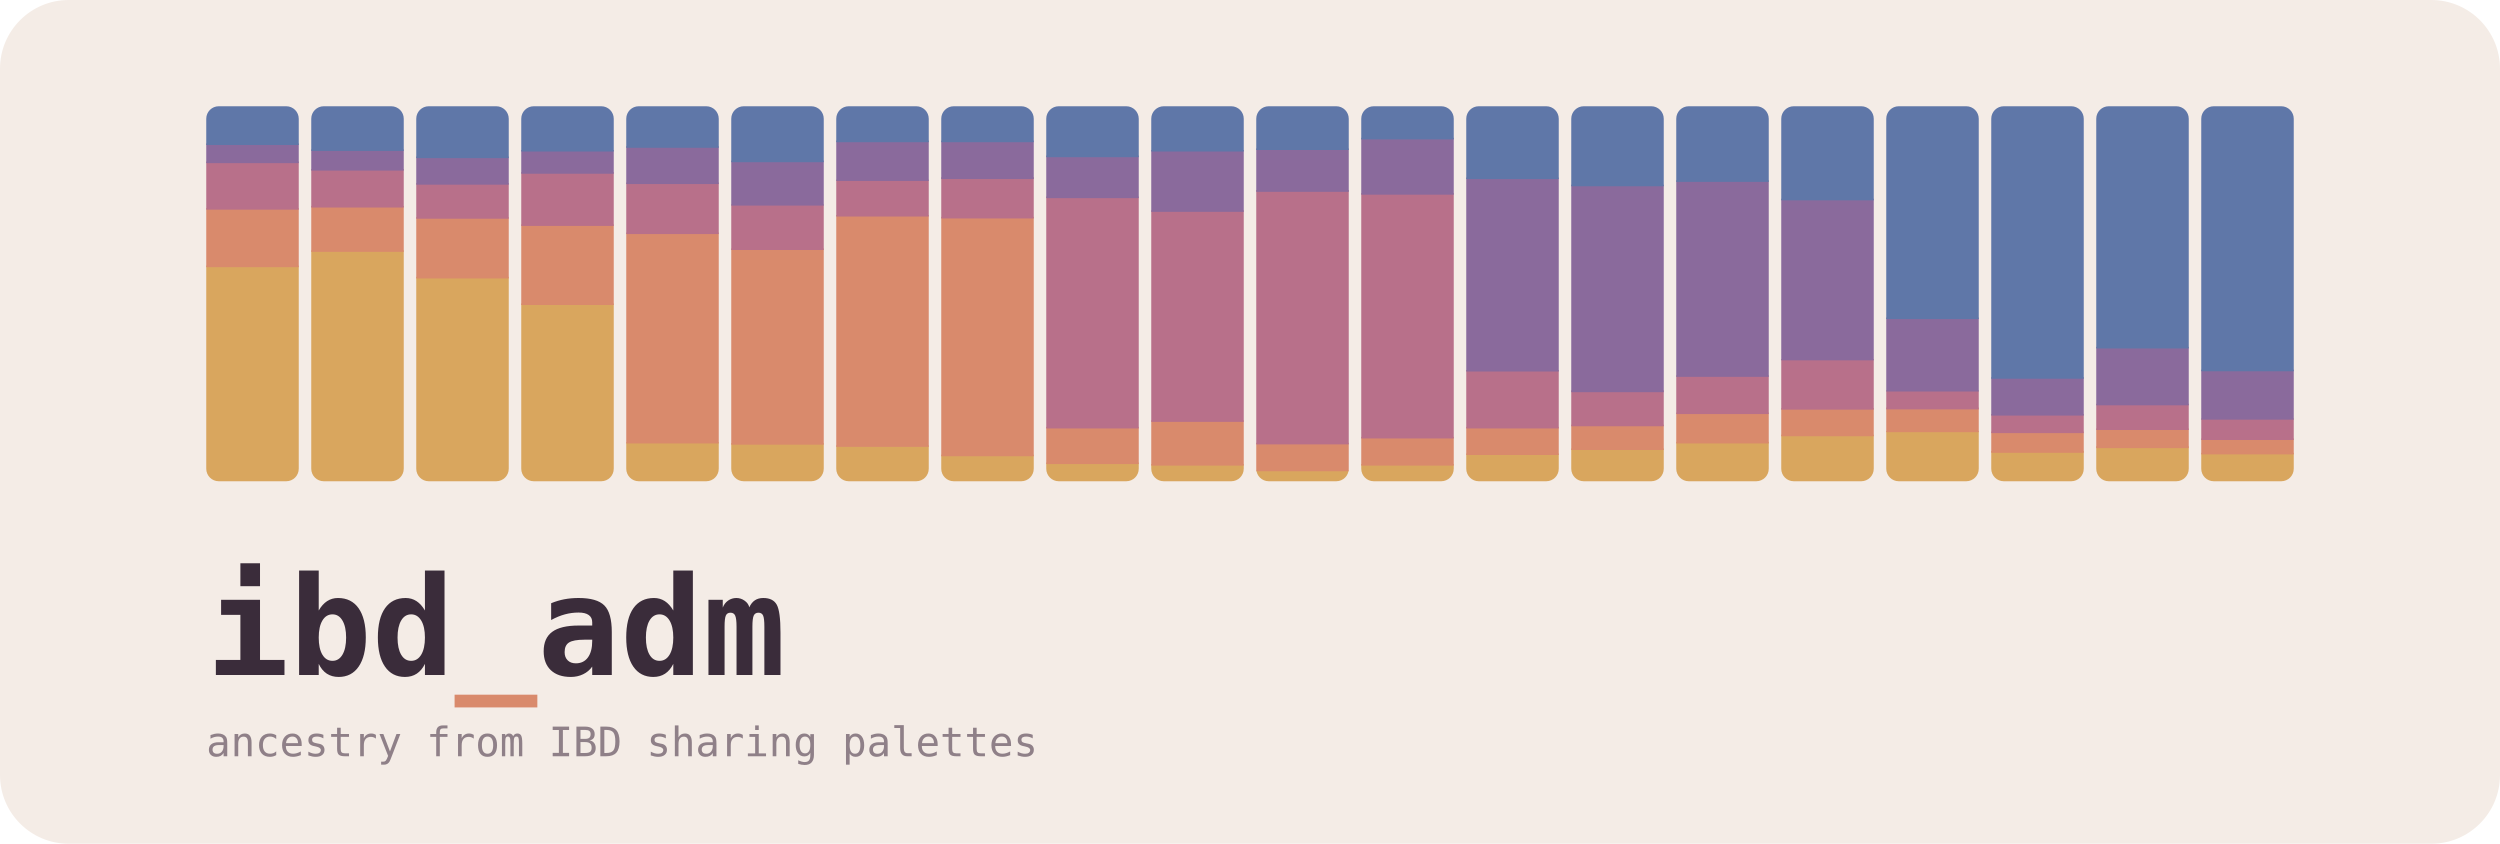
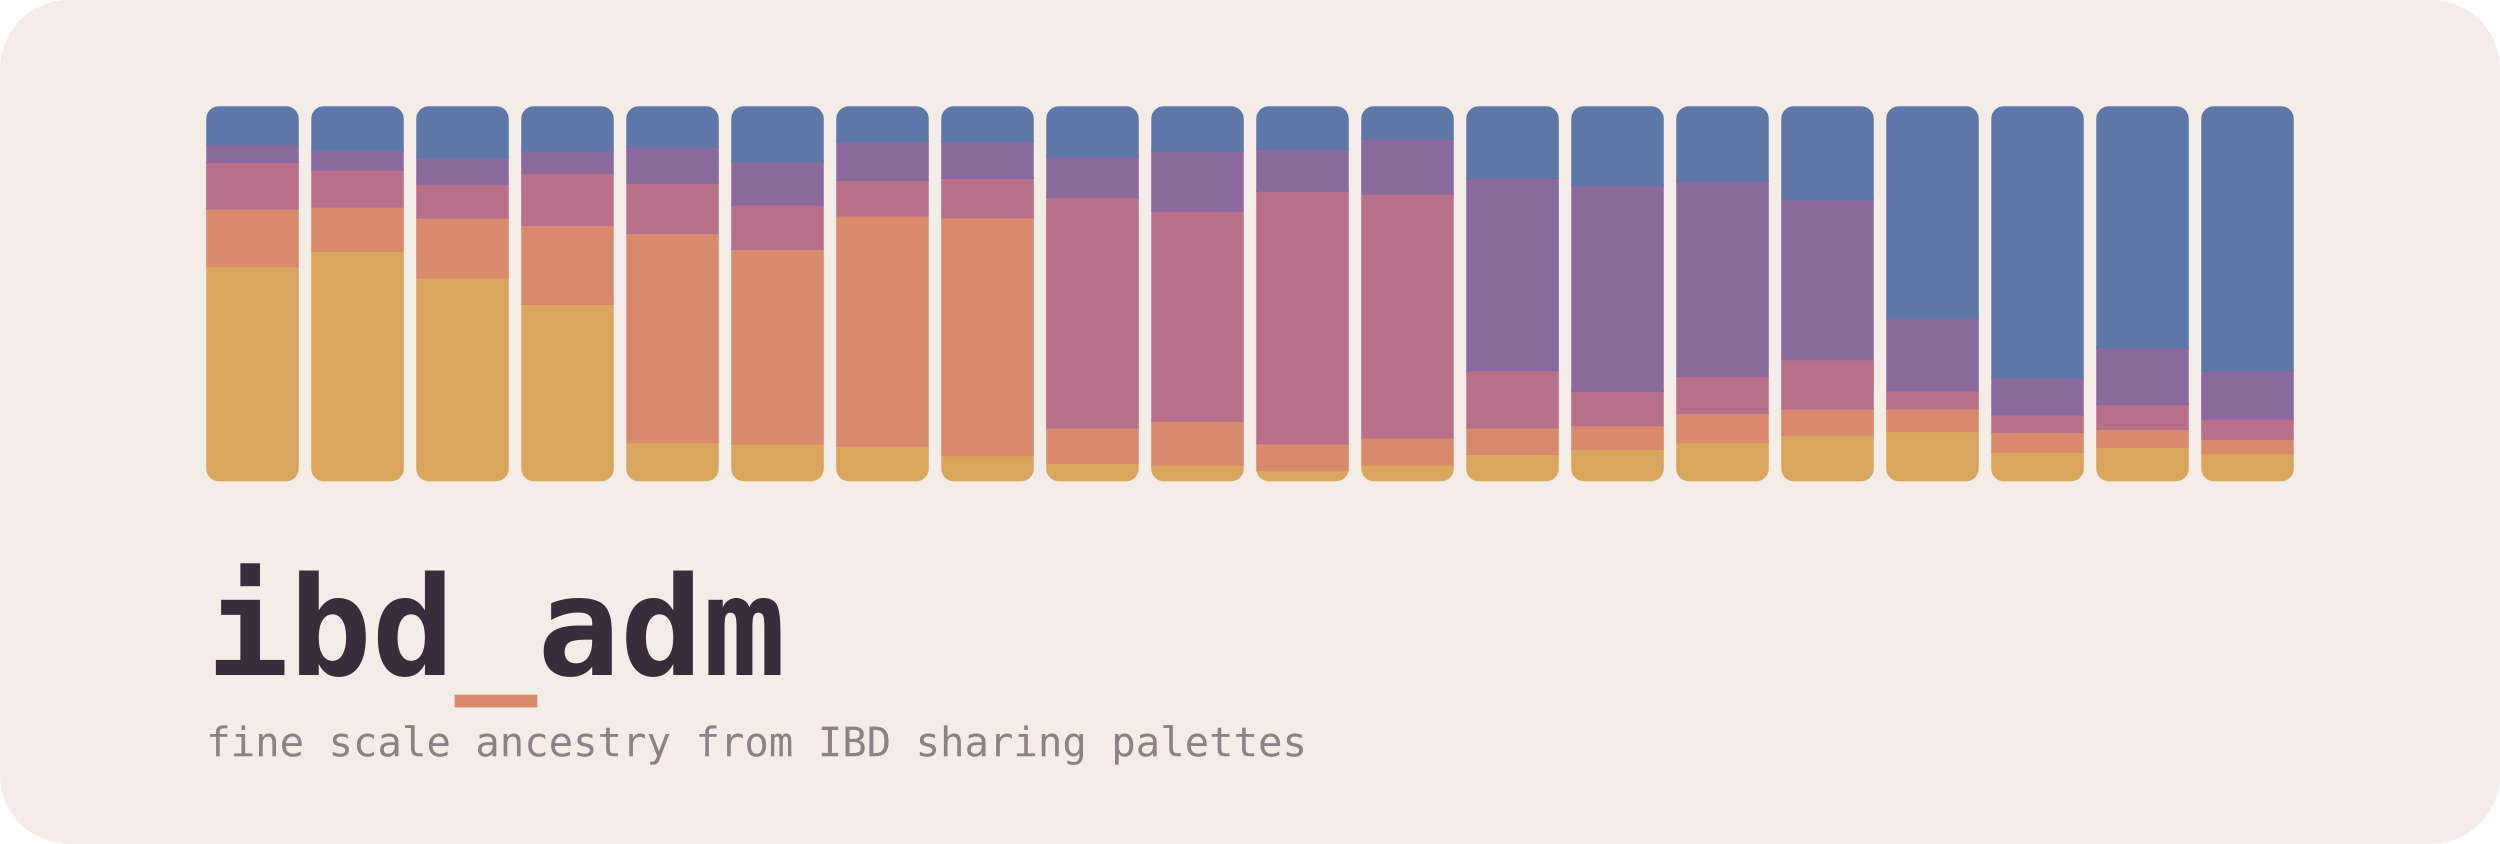
- <svg xmlns="http://www.w3.org/2000/svg" viewBox="0 0 800 270" width="800" height="270" role="img" aria-label="ibd_adm: ancestry from IBD sharing palettes">
+ <svg xmlns="http://www.w3.org/2000/svg" viewBox="0 0 800 270" width="800" height="270" role="img" aria-label="ibd_adm: fine scale ancestry from IBD sharing palettes">
  <defs>
    <clipPath id="bar">
      <rect width="29.6" height="120" rx="4" />
    </clipPath>
  </defs>
  <rect width="800" height="270" rx="22" fill="#f4ece6" />
  <g transform="translate(66.00,34)" clip-path="url(#bar)">
    <rect y="51.0" width="29.6" height="69.5" fill="#d9a65e" />
    <rect y="32.6" width="29.6" height="18.9" fill="#d98a6c" />
    <rect y="17.7" width="29.6" height="15.4" fill="#b8708a" />
    <rect y="11.9" width="29.6" height="6.3" fill="#8a6a9c" />
    <rect y="0.0" width="29.6" height="12.4" fill="#5f77a8" />
  </g>
  <g transform="translate(99.60,34)" clip-path="url(#bar)">
    <rect y="46.1" width="29.6" height="74.4" fill="#d9a65e" />
    <rect y="31.9" width="29.6" height="14.7" fill="#d98a6c" />
    <rect y="20.1" width="29.6" height="12.3" fill="#b8708a" />
    <rect y="13.8" width="29.6" height="6.8" fill="#8a6a9c" />
    <rect y="0.0" width="29.6" height="14.3" fill="#5f77a8" />
  </g>
  <g transform="translate(133.20,34)" clip-path="url(#bar)">
    <rect y="54.6" width="29.6" height="65.9" fill="#d9a65e" />
    <rect y="35.5" width="29.6" height="19.6" fill="#d98a6c" />
    <rect y="24.6" width="29.6" height="11.4" fill="#b8708a" />
    <rect y="16.1" width="29.6" height="9.0" fill="#8a6a9c" />
    <rect y="0.0" width="29.6" height="16.6" fill="#5f77a8" />
  </g>
  <g transform="translate(166.80,34)" clip-path="url(#bar)">
    <rect y="63.1" width="29.6" height="57.4" fill="#d9a65e" />
    <rect y="37.8" width="29.6" height="25.8" fill="#d98a6c" />
    <rect y="21.1" width="29.6" height="17.2" fill="#b8708a" />
    <rect y="14.0" width="29.6" height="7.6" fill="#8a6a9c" />
    <rect y="-0.0" width="29.6" height="14.5" fill="#5f77a8" />
  </g>
  <g transform="translate(200.40,34)" clip-path="url(#bar)">
    <rect y="107.5" width="29.6" height="13.0" fill="#d9a65e" />
    <rect y="40.4" width="29.6" height="67.5" fill="#d98a6c" />
    <rect y="24.4" width="29.6" height="16.5" fill="#b8708a" />
    <rect y="12.8" width="29.6" height="12.1" fill="#8a6a9c" />
    <rect y="0.0" width="29.6" height="13.3" fill="#5f77a8" />
  </g>
  <g transform="translate(234.00,34)" clip-path="url(#bar)">
    <rect y="107.8" width="29.6" height="12.7" fill="#d9a65e" />
    <rect y="45.5" width="29.6" height="62.8" fill="#d98a6c" />
    <rect y="31.4" width="29.6" height="14.6" fill="#b8708a" />
    <rect y="17.4" width="29.6" height="14.4" fill="#8a6a9c" />
    <rect y="0.0" width="29.6" height="17.9" fill="#5f77a8" />
  </g>
  <g transform="translate(267.60,34)" clip-path="url(#bar)">
    <rect y="108.5" width="29.6" height="12.0" fill="#d9a65e" />
    <rect y="34.8" width="29.6" height="74.2" fill="#d98a6c" />
    <rect y="23.5" width="29.6" height="11.8" fill="#b8708a" />
    <rect y="11.0" width="29.6" height="12.9" fill="#8a6a9c" />
    <rect y="0.0" width="29.6" height="11.5" fill="#5f77a8" />
  </g>
  <g transform="translate(301.20,34)" clip-path="url(#bar)">
    <rect y="111.5" width="29.6" height="9.0" fill="#d9a65e" />
    <rect y="35.4" width="29.6" height="76.6" fill="#d98a6c" />
    <rect y="22.7" width="29.6" height="13.2" fill="#b8708a" />
    <rect y="11.0" width="29.6" height="12.3" fill="#8a6a9c" />
    <rect y="-0.0" width="29.6" height="11.5" fill="#5f77a8" />
  </g>
  <g transform="translate(334.80,34)" clip-path="url(#bar)">
    <rect y="114.0" width="29.6" height="6.5" fill="#d9a65e" />
    <rect y="102.6" width="29.6" height="11.9" fill="#d98a6c" />
    <rect y="28.9" width="29.6" height="74.2" fill="#b8708a" />
    <rect y="15.8" width="29.6" height="13.6" fill="#8a6a9c" />
    <rect y="-0.0" width="29.6" height="16.3" fill="#5f77a8" />
  </g>
  <g transform="translate(368.40,34)" clip-path="url(#bar)">
    <rect y="114.5" width="29.6" height="6.0" fill="#d9a65e" />
    <rect y="100.5" width="29.6" height="14.5" fill="#d98a6c" />
    <rect y="33.3" width="29.6" height="67.7" fill="#b8708a" />
    <rect y="14.0" width="29.6" height="19.8" fill="#8a6a9c" />
    <rect y="-0.0" width="29.6" height="14.5" fill="#5f77a8" />
  </g>
  <g transform="translate(402.00,34)" clip-path="url(#bar)">
    <rect y="116.3" width="29.6" height="4.2" fill="#d9a65e" />
    <rect y="107.7" width="29.6" height="9.1" fill="#d98a6c" />
    <rect y="26.8" width="29.6" height="81.4" fill="#b8708a" />
    <rect y="13.5" width="29.6" height="13.9" fill="#8a6a9c" />
    <rect y="-0.0" width="29.6" height="14.0" fill="#5f77a8" />
  </g>
  <g transform="translate(435.60,34)" clip-path="url(#bar)">
    <rect y="114.5" width="29.6" height="6.0" fill="#d9a65e" />
    <rect y="105.8" width="29.6" height="9.2" fill="#d98a6c" />
    <rect y="27.8" width="29.6" height="78.5" fill="#b8708a" />
    <rect y="10.1" width="29.6" height="18.2" fill="#8a6a9c" />
    <rect y="-0.0" width="29.6" height="10.6" fill="#5f77a8" />
  </g>
  <g transform="translate(469.20,34)" clip-path="url(#bar)">
    <rect y="111.1" width="29.6" height="9.4" fill="#d9a65e" />
    <rect y="102.6" width="29.6" height="9.0" fill="#d98a6c" />
    <rect y="84.4" width="29.6" height="18.7" fill="#b8708a" />
    <rect y="22.8" width="29.6" height="62.1" fill="#8a6a9c" />
    <rect y="-0.0" width="29.6" height="23.3" fill="#5f77a8" />
  </g>
  <g transform="translate(502.80,34)" clip-path="url(#bar)">
    <rect y="109.5" width="29.6" height="11.0" fill="#d9a65e" />
    <rect y="101.9" width="29.6" height="8.1" fill="#d98a6c" />
    <rect y="90.9" width="29.6" height="11.5" fill="#b8708a" />
    <rect y="25.1" width="29.6" height="66.4" fill="#8a6a9c" />
    <rect y="0.0" width="29.6" height="25.6" fill="#5f77a8" />
  </g>
  <g transform="translate(536.40,34)" clip-path="url(#bar)">
    <rect y="107.4" width="29.6" height="13.1" fill="#d9a65e" />
    <rect y="98.0" width="29.6" height="9.9" fill="#d98a6c" />
    <rect y="86.1" width="29.6" height="12.4" fill="#b8708a" />
    <rect y="23.7" width="29.6" height="62.9" fill="#8a6a9c" />
    <rect y="-0.0" width="29.6" height="24.2" fill="#5f77a8" />
  </g>
  <g transform="translate(570.00,34)" clip-path="url(#bar)">
    <rect y="105.1" width="29.6" height="15.4" fill="#d9a65e" />
    <rect y="96.6" width="29.6" height="9.0" fill="#d98a6c" />
    <rect y="80.9" width="29.6" height="16.2" fill="#b8708a" />
    <rect y="29.6" width="29.6" height="51.7" fill="#8a6a9c" />
    <rect y="0.0" width="29.6" height="30.1" fill="#5f77a8" />
  </g>
  <g transform="translate(603.60,34)" clip-path="url(#bar)">
    <rect y="103.9" width="29.6" height="16.6" fill="#d9a65e" />
    <rect y="96.4" width="29.6" height="7.9" fill="#d98a6c" />
    <rect y="90.9" width="29.6" height="6.1" fill="#b8708a" />
    <rect y="67.6" width="29.6" height="23.7" fill="#8a6a9c" />
    <rect y="-0.0" width="29.6" height="68.1" fill="#5f77a8" />
  </g>
  <g transform="translate(637.20,34)" clip-path="url(#bar)">
    <rect y="110.3" width="29.6" height="10.2" fill="#d9a65e" />
    <rect y="104.1" width="29.6" height="6.8" fill="#d98a6c" />
    <rect y="98.5" width="29.6" height="6.1" fill="#b8708a" />
    <rect y="86.7" width="29.6" height="12.3" fill="#8a6a9c" />
    <rect y="0.0" width="29.6" height="87.2" fill="#5f77a8" />
  </g>
  <g transform="translate(670.80,34)" clip-path="url(#bar)">
    <rect y="108.8" width="29.6" height="11.7" fill="#d9a65e" />
    <rect y="103.1" width="29.6" height="6.3" fill="#d98a6c" />
    <rect y="95.2" width="29.6" height="8.4" fill="#b8708a" />
    <rect y="77.0" width="29.6" height="18.7" fill="#8a6a9c" />
    <rect y="-0.0" width="29.6" height="77.5" fill="#5f77a8" />
  </g>
  <g transform="translate(704.40,34)" clip-path="url(#bar)">
    <rect y="110.9" width="29.6" height="9.6" fill="#d9a65e" />
    <rect y="106.3" width="29.6" height="5.1" fill="#d98a6c" />
    <rect y="99.9" width="29.6" height="6.9" fill="#b8708a" />
    <rect y="84.3" width="29.6" height="16.0" fill="#8a6a9c" />
    <rect y="-0.0" width="29.6" height="84.8" fill="#5f77a8" />
  </g>
  <text x="66" y="216" font-family="ui-monospace, SFMono-Regular, Menlo, Consolas, monospace" font-size="44" font-weight="700" fill="#3a2c3a">ibd<tspan fill="#d98a6c">_</tspan>adm</text>
-   <text x="66" y="242" font-family="ui-monospace, SFMono-Regular, Menlo, Consolas, monospace" font-size="13" fill="#8f8088">ancestry from IBD sharing palettes</text>
+   <text x="66" y="242" font-family="ui-monospace, SFMono-Regular, Menlo, Consolas, monospace" font-size="13" fill="#8f8088">fine scale ancestry from IBD sharing palettes</text>
</svg>
